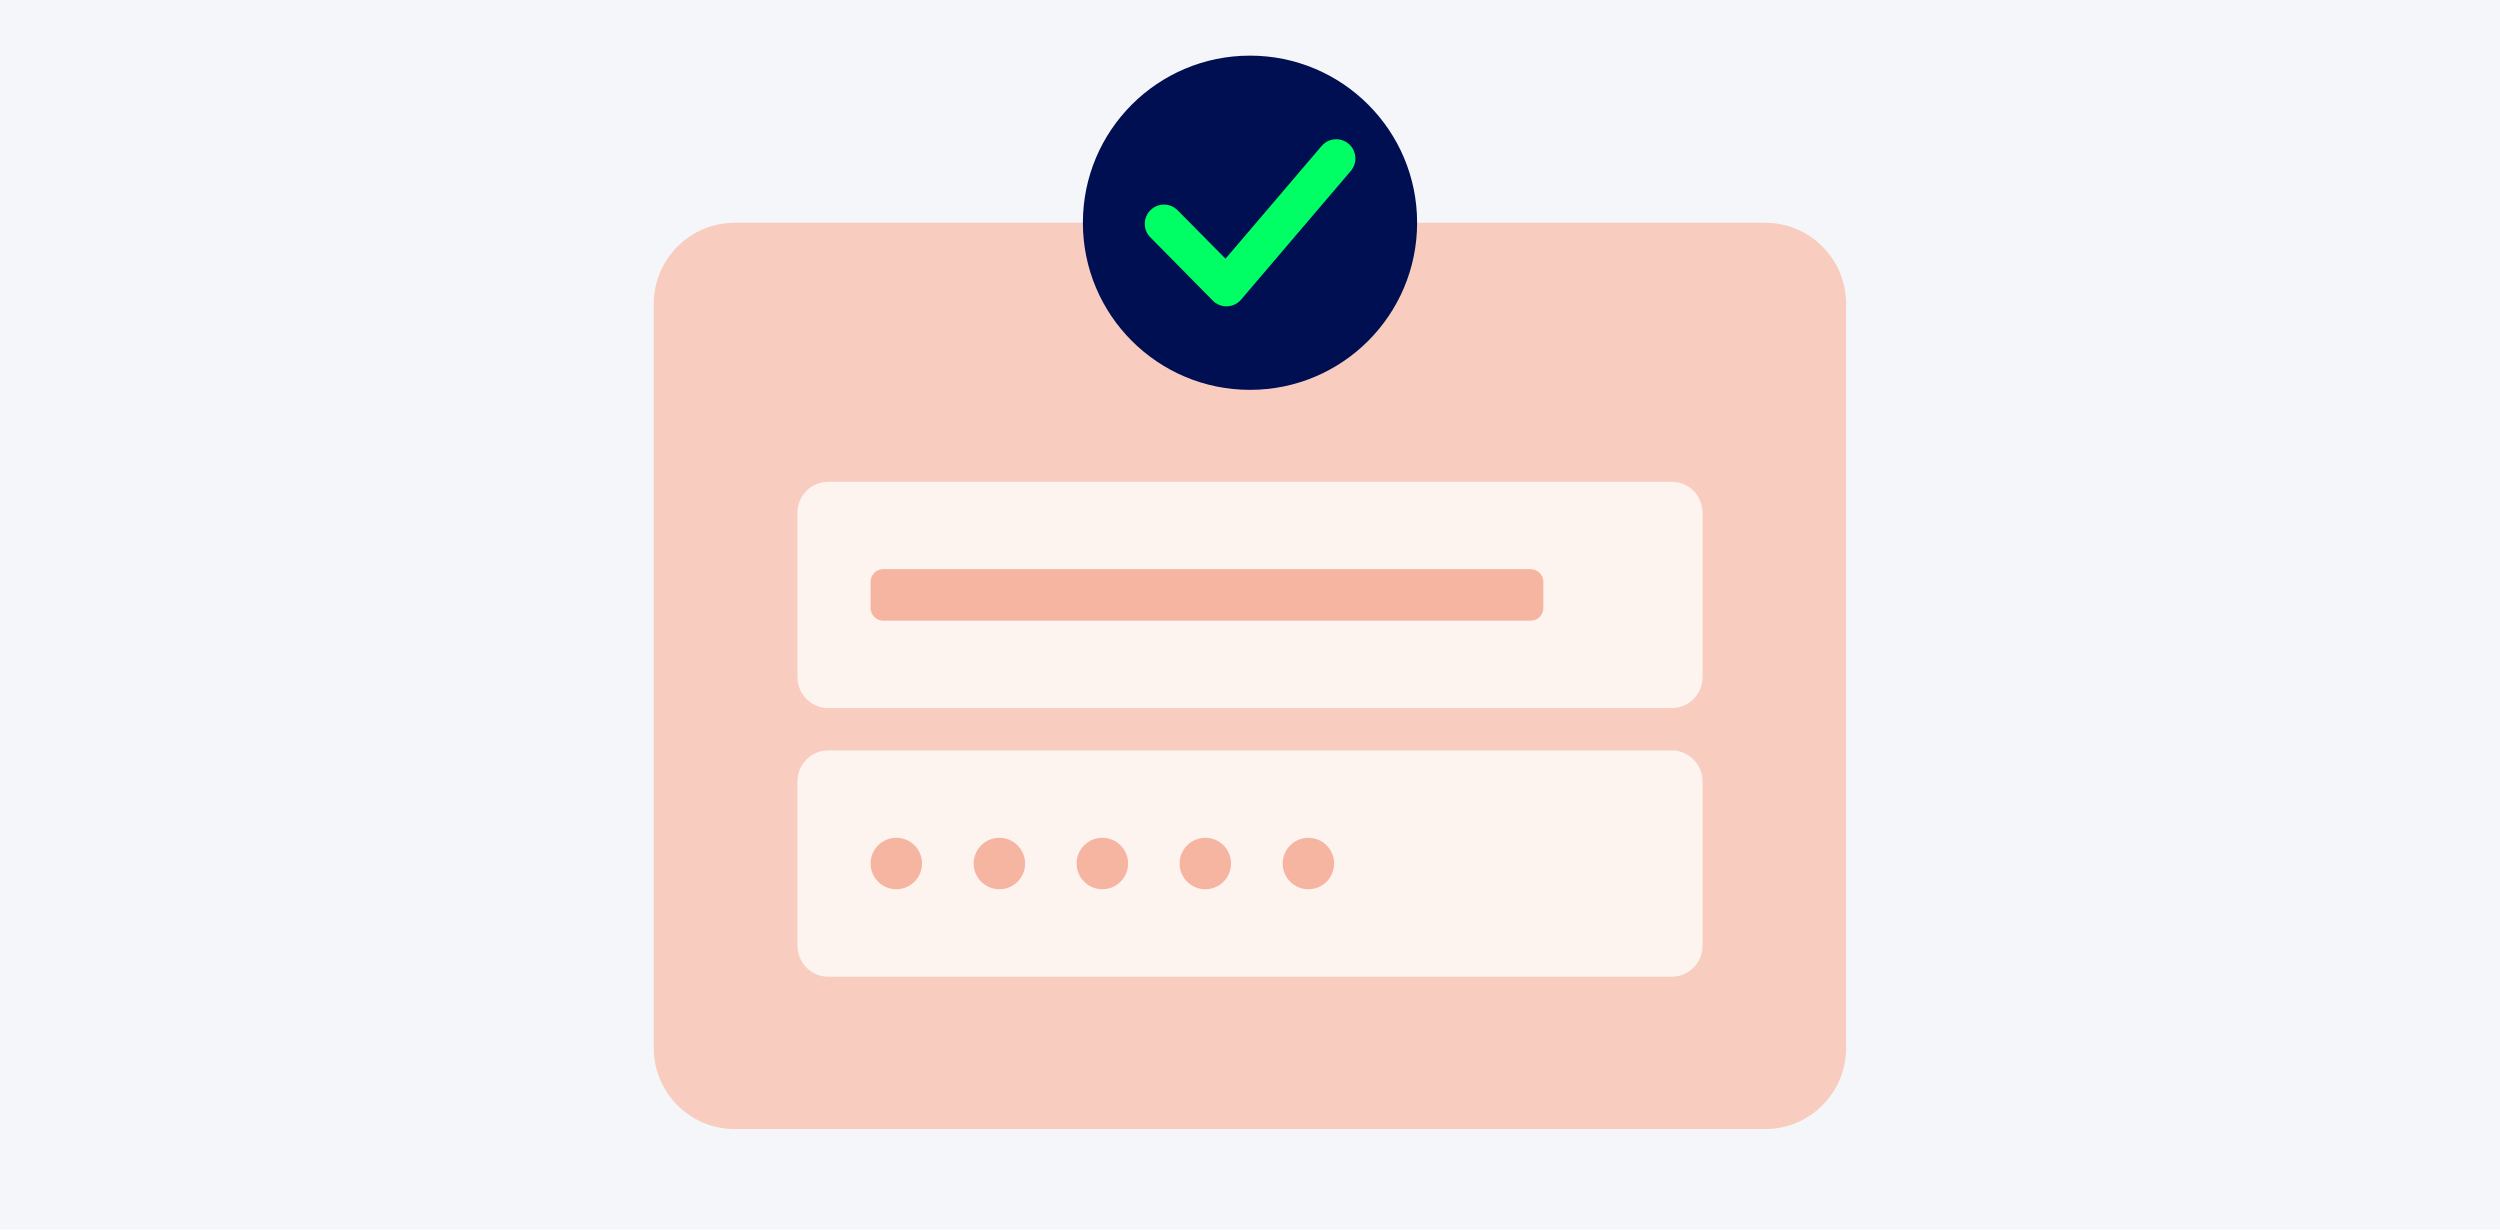
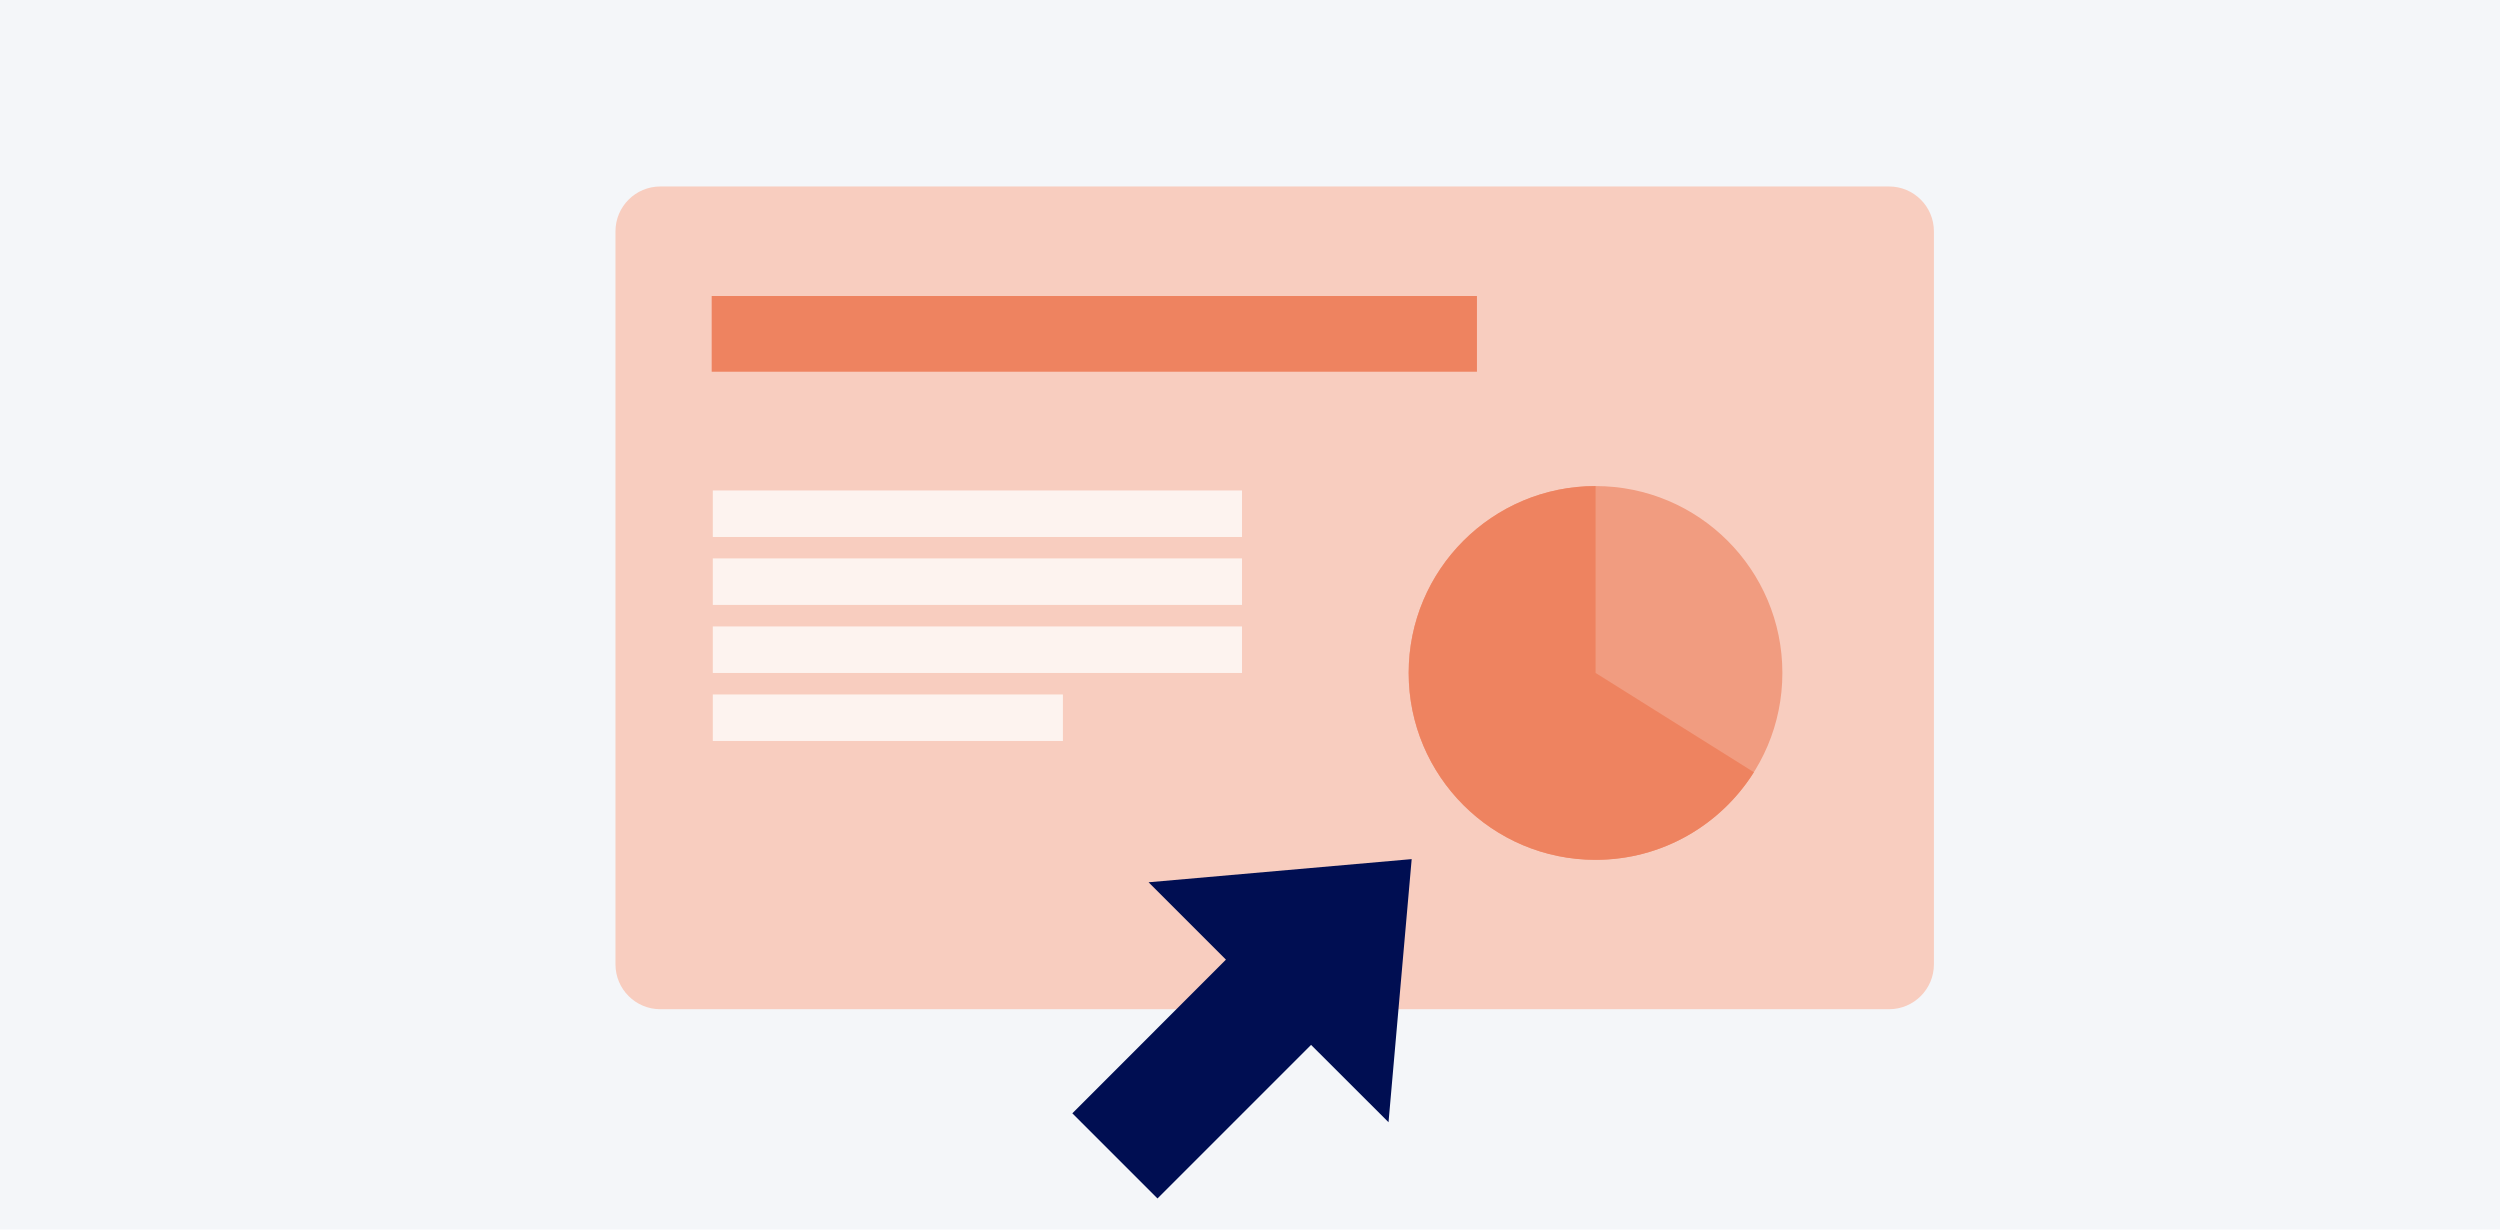
<svg xmlns="http://www.w3.org/2000/svg" viewBox="0 0 244 120">
  <g id="Hintergrund">
    <rect width="244" height="120" fill="#f4f6f9" stroke-width="0" />
  </g>
  <g id="Design">
    <g>
-       <rect x="63.81" y="21.74" width="116.37" height="88.46" rx="7.91" ry="7.91" fill="#f8cdbf" stroke-width="0" />
+       <rect x="60.07" y="18.2" width="128.68" height="80.3" rx="4.38" ry="4.38" fill="#f8cdbf" stroke-width="0" />
      <g>
-         <circle cx="122" cy="21.74" r="16.31" fill="#000e52" stroke-width="0" />
-         <path d="m119.7,29.9c-.5,0-.98-.2-1.33-.56l-6.1-6.18c-.73-.74-.72-1.92.02-2.65.74-.73,1.92-.72,2.65.02l4.67,4.72,9.38-11c.67-.79,1.86-.88,2.64-.21.79.67.88,1.86.21,2.64l-10.71,12.56c-.34.4-.83.64-1.36.66-.02,0-.05,0-.07,0Z" fill="#00ff64" stroke-width="0" />
+         <rect x="69.46" y="28.89" width="74.69" height="7.39" fill="#ee8360" stroke-width="0" />
+         <g>
+           <rect x="69.57" y="47.87" width="51.65" height="4.54" fill="#fdf3ef" stroke-width="0" />
+           <rect x="69.57" y="54.5" width="51.65" height="4.54" fill="#fdf3ef" stroke-width="0" />
+           <rect x="69.57" y="61.14" width="51.65" height="4.54" fill="#fdf3ef" stroke-width="0" />
+           <rect x="69.57" y="67.78" width="34.17" height="4.54" fill="#fdf3ef" stroke-width="0" />
+         </g>
+         <g>
+           <circle cx="155.72" cy="65.68" r="18.24" fill="#f19c80" stroke-width="0" />
+           <path d="m171.18,75.37c-3.23,5.13-8.94,8.55-15.45,8.55-10.07,0-18.24-8.17-18.24-18.24s8.17-18.24,18.24-18.24v18.24s15.45,9.69,15.45,9.69Z" fill="#ee8360" stroke-width="0" />
+         </g>
      </g>
-       <g>
-         <rect x="77.83" y="47.02" width="88.34" height="22.09" rx="3.02" ry="3.02" fill="#fdf3ef" stroke-width="0" />
-         <rect x="77.83" y="73.24" width="88.34" height="22.09" rx="3.02" ry="3.02" fill="#fdf3ef" stroke-width="0" />
-         <rect x="84.97" y="55.55" width="65.66" height="5.03" rx="1.24" ry="1.24" fill="#f5b5a0" stroke-width="0" />
-         <circle cx="87.48" cy="84.28" r="2.51" fill="#f5b5a0" stroke-width="0" />
-         <circle cx="97.54" cy="84.28" r="2.51" fill="#f5b5a0" stroke-width="0" />
-         <circle cx="107.59" cy="84.28" r="2.51" fill="#f5b5a0" stroke-width="0" />
-         <circle cx="117.64" cy="84.28" r="2.51" fill="#f5b5a0" stroke-width="0" />
-         <circle cx="127.7" cy="84.28" r="2.51" fill="#f5b5a0" stroke-width="0" />
-       </g>
+       <polygon points="119.65 93.66 104.66 108.66 112.97 116.97 127.96 101.98 135.52 109.53 137.78 83.85 112.1 86.11 119.65 93.66" fill="#000e52" stroke-width="0" />
    </g>
  </g>
</svg>
